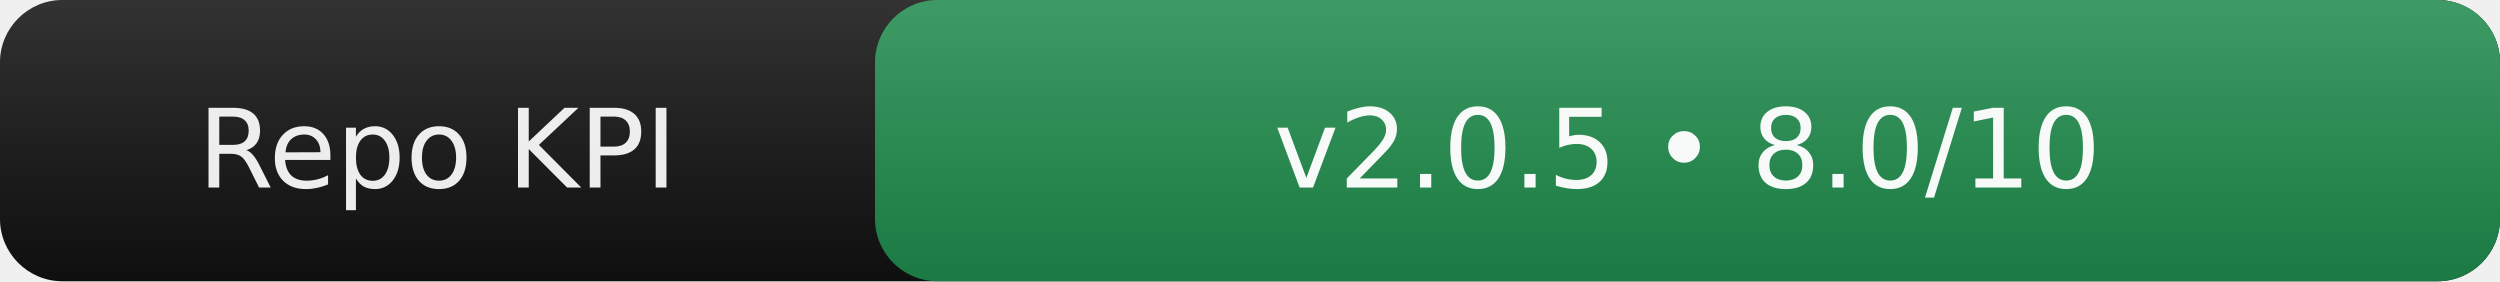
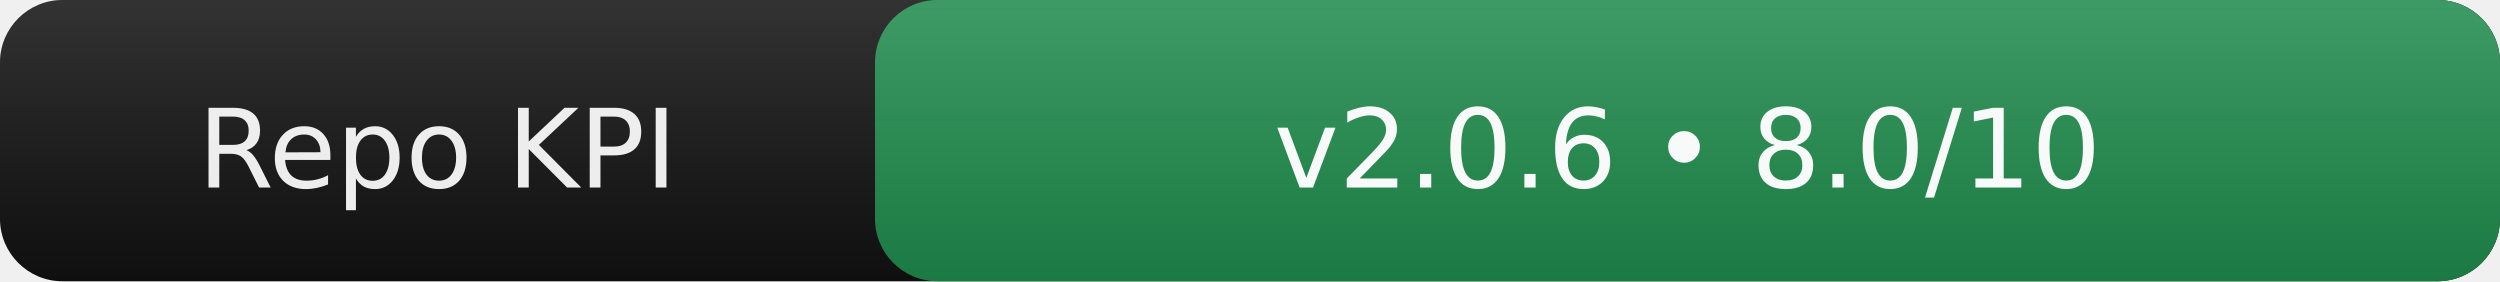
- <svg xmlns="http://www.w3.org/2000/svg" width="320" height="36" role="img" aria-label="Repo KPI v2.0.5">
+ <svg xmlns="http://www.w3.org/2000/svg" width="320" height="36" role="img" aria-label="Repo KPI v2.0.6">
  <linearGradient id="g" x2="0" y2="100%">
    <stop offset="0" stop-color="#fff" stop-opacity=".14" />
    <stop offset="1" stop-color="#000" stop-opacity=".12" />
  </linearGradient>
  <rect rx="8" width="320" height="36" fill="#111" />
  <rect rx="8" x="112" width="208" height="36" fill="#1F8B4C" />
  <rect rx="8" width="320" height="36" fill="url(#g)" />
  <g fill="#fff" text-anchor="middle" font-family="DejaVu Sans,Verdana,Geneva,sans-serif" font-size="14">
    <text x="56" y="24" fill="#fff" opacity=".92">Repo KPI</text>
-     <text x="216" y="24" fill="#fff" opacity=".96">v2.0.5 • 8.0/10</text>
+     <text x="216" y="24" fill="#fff" opacity=".96">v2.0.6 • 8.0/10</text>
  </g>
</svg>
